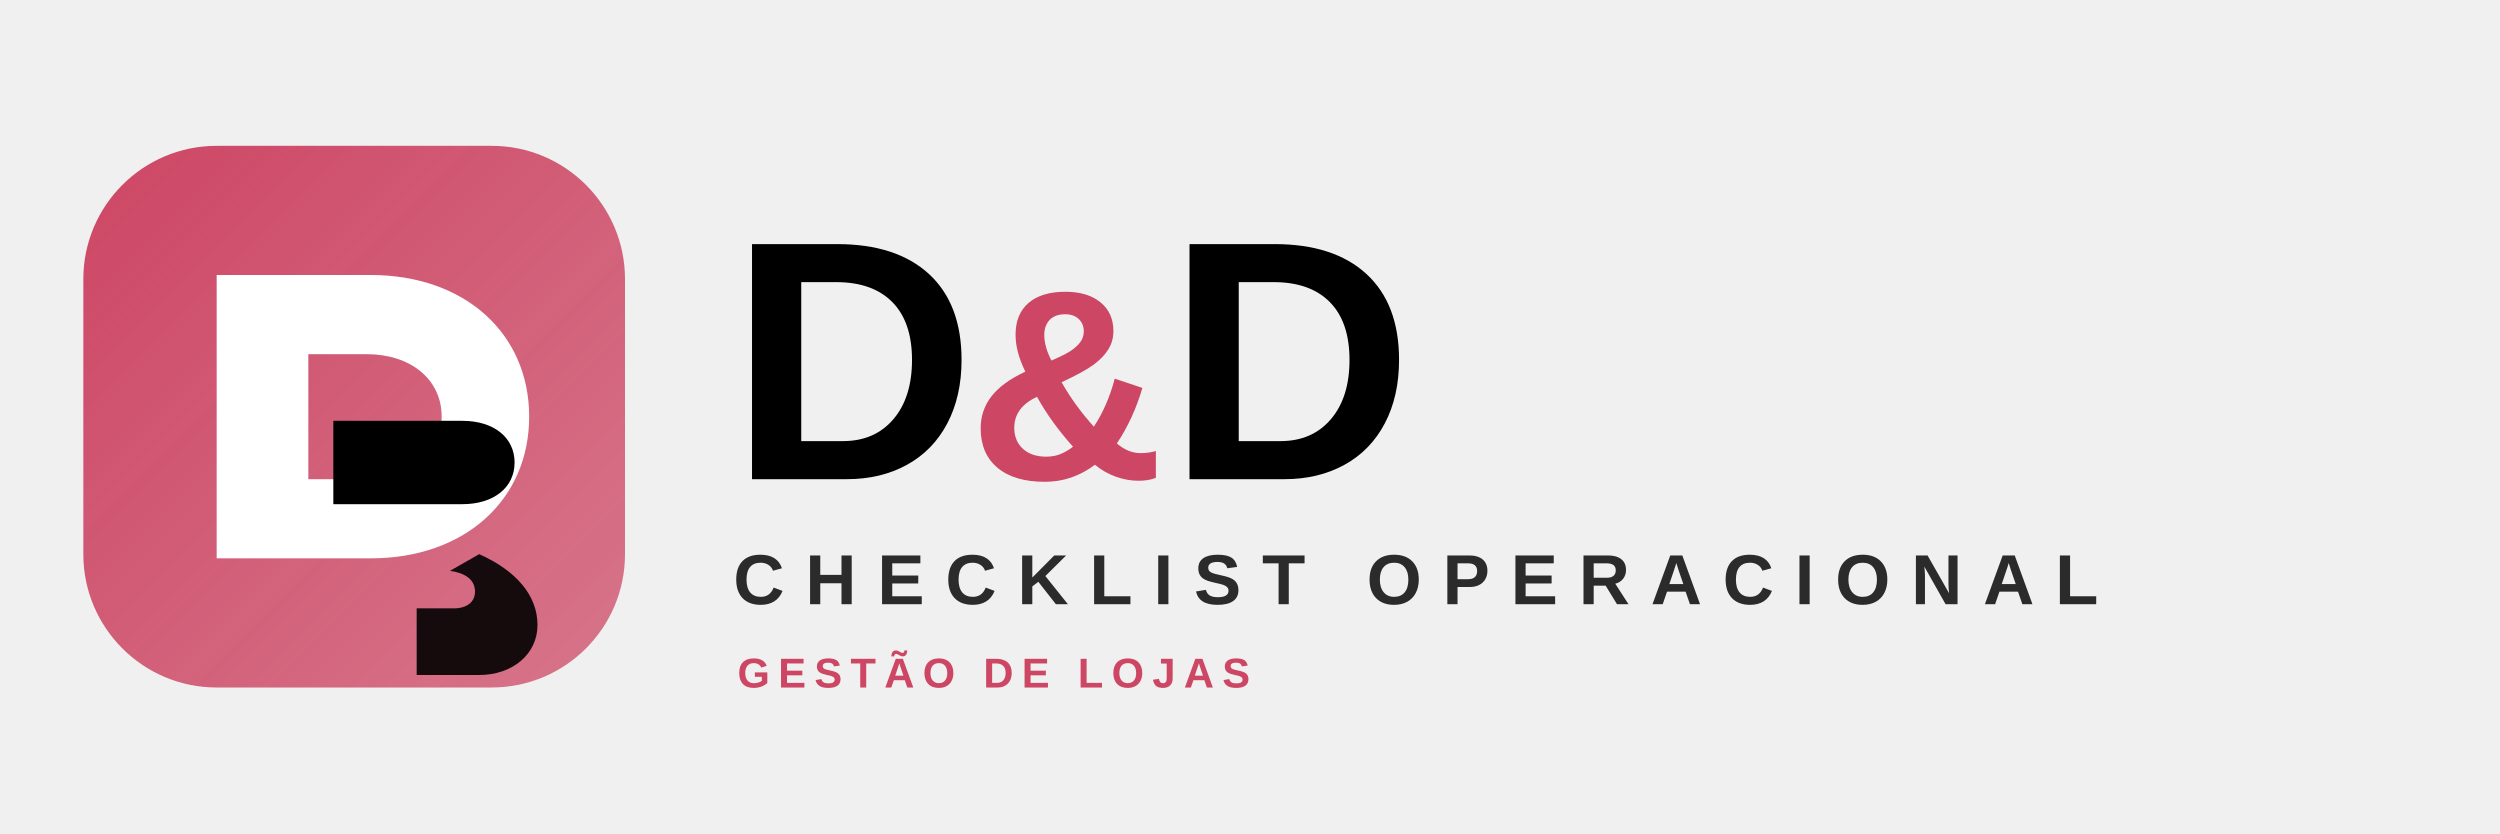
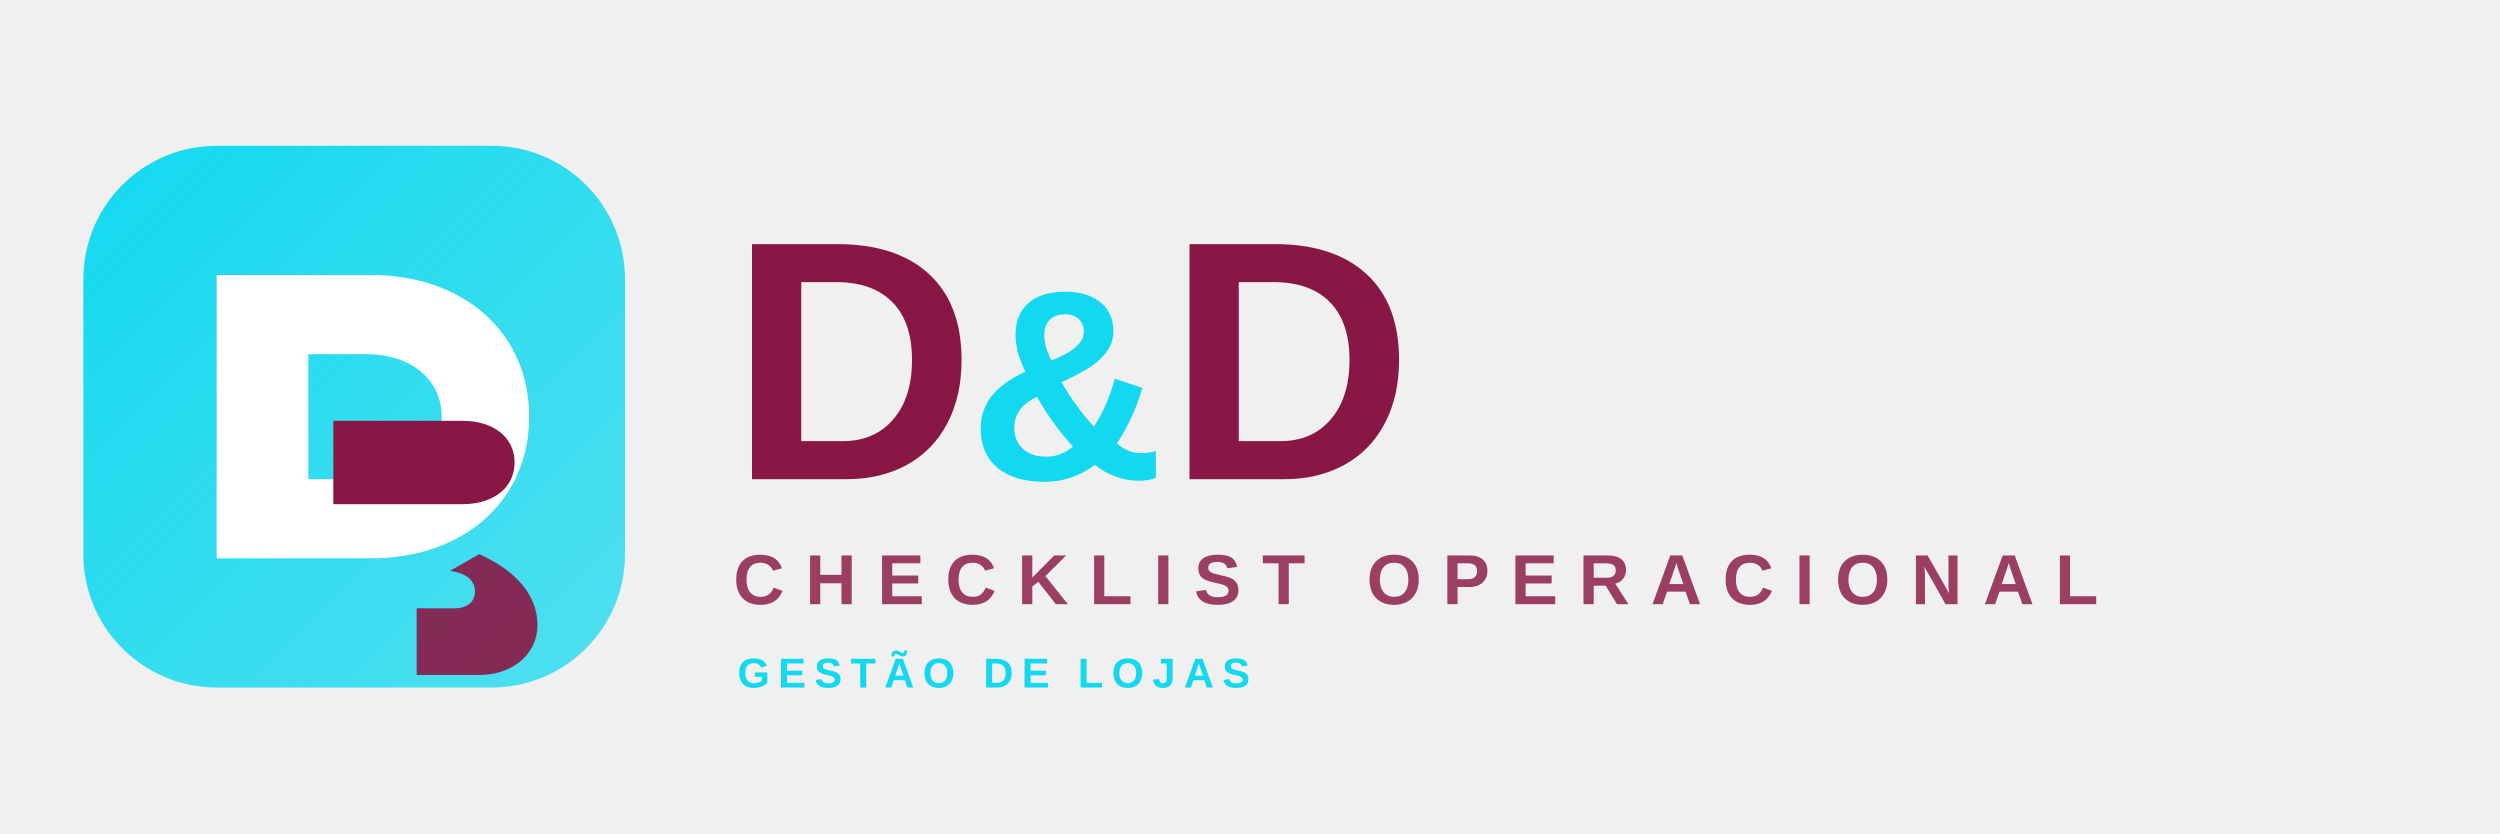
<svg xmlns="http://www.w3.org/2000/svg" viewBox="0 0 1200 400" width="1200" height="400" role="img" aria-label="D&amp;D Checklist Operacional">
  <defs>
    <linearGradient id="ddTurq" x1="0" y1="0" x2="1" y2="1">
-       <stop offset="0%" stop-color="#CD4664" />
-       <stop offset="100%" stop-color="#CD4664" stop-opacity="0.72" />
+       <stop offset="0%" stop-color="#12D9EF" />
+       <stop offset="100%" stop-color="#12D9EF" stop-opacity="0.72" />
    </linearGradient>
    <linearGradient id="ddPink" x1="0" y1="0" x2="1" y2="1">
-       <stop offset="0%" stop-color="#000000" />
-       <stop offset="100%" stop-color="#000000" stop-opacity="0.86" />
+       <stop offset="0%" stop-color="#891745" />
+       <stop offset="100%" stop-color="#891745" stop-opacity="0.86" />
    </linearGradient>
  </defs>
  <g transform="translate(40,70)">
    <rect x="0" y="0" width="260" height="260" rx="64" fill="url(#ddTurq)" />
    <path d="M64 62h74c45 0 76 28 76 68s-31 68-76 68H64V62Zm44 38v60h28c21 0 36-12 36-30s-15-30-36-30h-28Z" fill="#FFFFFF" />
-     <path d="M120 132h62c15 0 25 8 25 20s-10 20-25 20h-62v-40Z" fill="#000000" />
-     <path d="M190 196c18 8 28 20 28 34 0 14-12 24-28 24h-30v-32h18c6 0 10-3 10-8 0-6-5-9-12-10l14-8Z" fill="#000000" opacity="0.9" />
+     <path d="M120 132h62c15 0 25 8 25 20s-10 20-25 20h-62v-40Z" fill="#891745" />
+     <path d="M190 196c18 8 28 20 28 34 0 14-12 24-28 24h-30v-32h18c6 0 10-3 10-8 0-6-5-9-12-10l14-8Z" fill="#891745" opacity="0.9" />
  </g>
  <g font-family="Arial Black, Arial, sans-serif" font-weight="900">
-     <text x="350" y="230" font-size="164" letter-spacing="-6" fill="#000000">D</text>
-     <text x="465" y="230" font-size="130" fill="#CD4664">&amp;</text>
-     <text x="560" y="230" font-size="164" letter-spacing="-6" fill="#000000">D</text>
+     <text x="350" y="230" font-size="164" letter-spacing="-6" fill="#891745">D</text>
+     <text x="465" y="230" font-size="130" fill="#12D9EF">&amp;</text>
+     <text x="560" y="230" font-size="164" letter-spacing="-6" fill="#891745">D</text>
  </g>
  <g font-family="Segoe UI, Arial, sans-serif" font-weight="600">
-     <text x="352" y="290" font-size="34" letter-spacing="10" fill="#000000" opacity="0.82">CHECKLIST OPERACIONAL</text>
-     <text x="354" y="330" font-size="20" letter-spacing="4" fill="#CD4664">GESTÃO DE LOJAS</text>
+     <text x="352" y="290" font-size="34" letter-spacing="10" fill="#891745" opacity="0.82">CHECKLIST OPERACIONAL</text>
+     <text x="354" y="330" font-size="20" letter-spacing="4" fill="#12D9EF">GESTÃO DE LOJAS</text>
  </g>
</svg>
